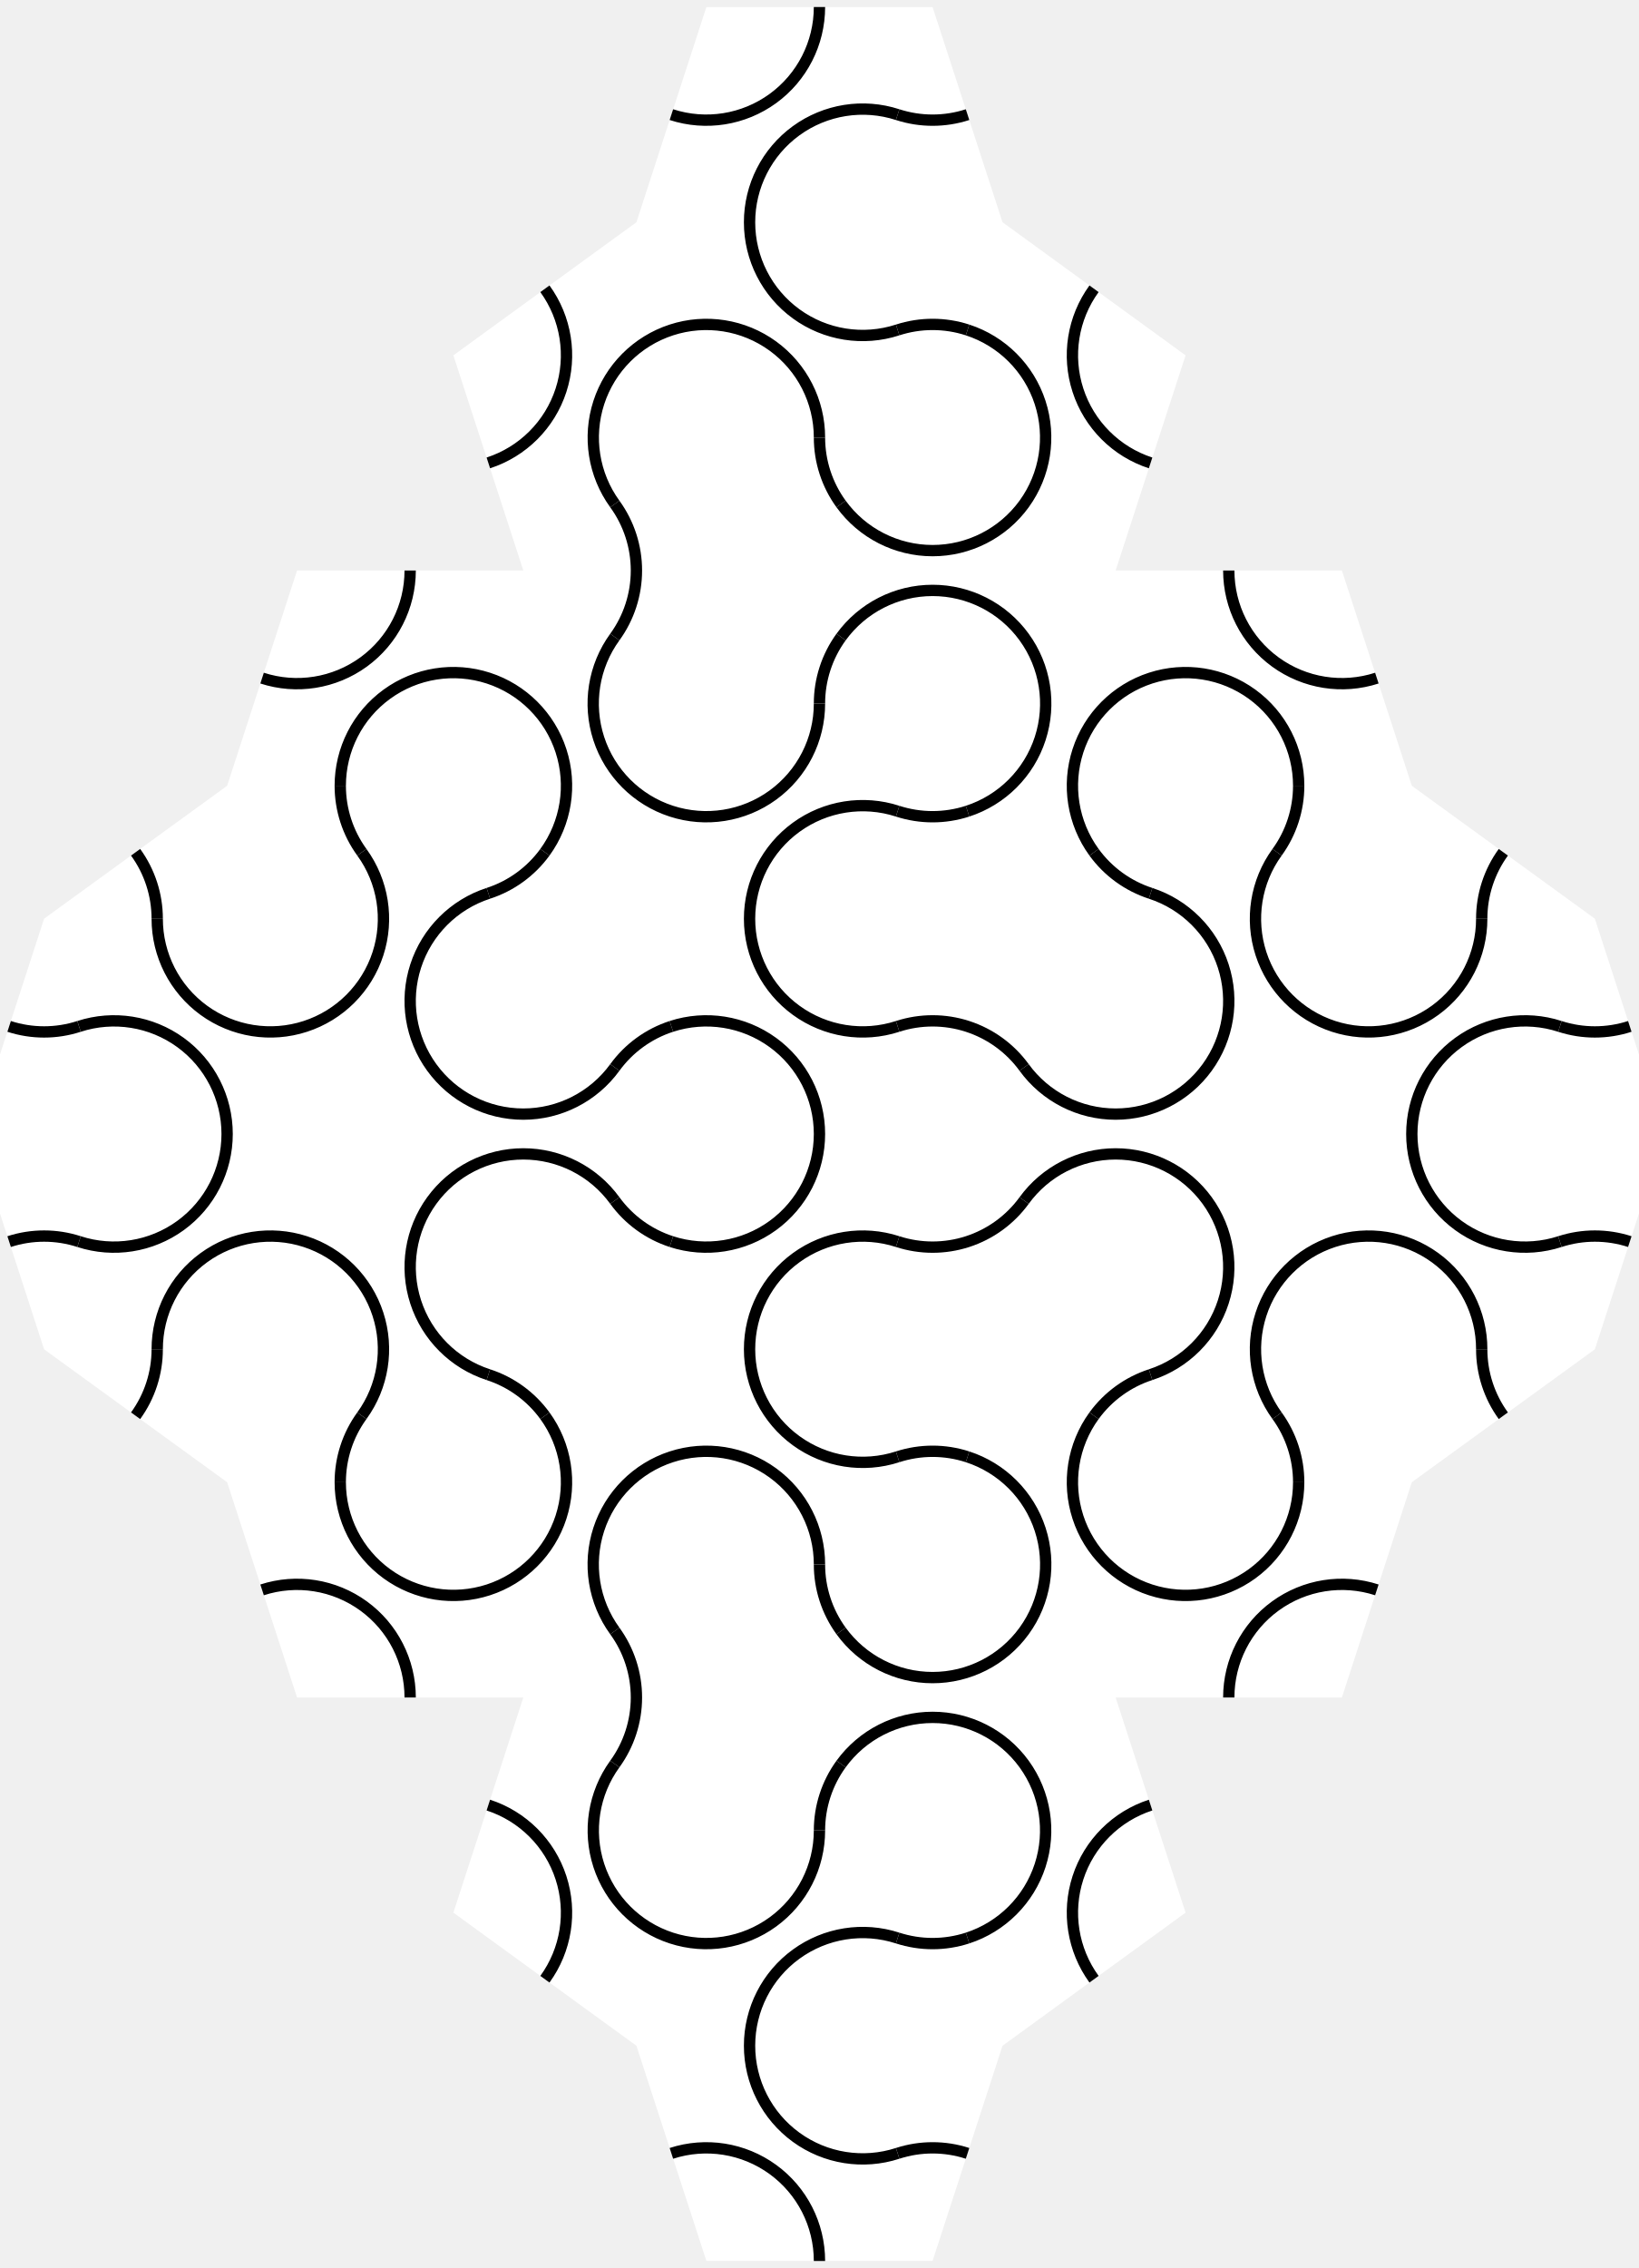
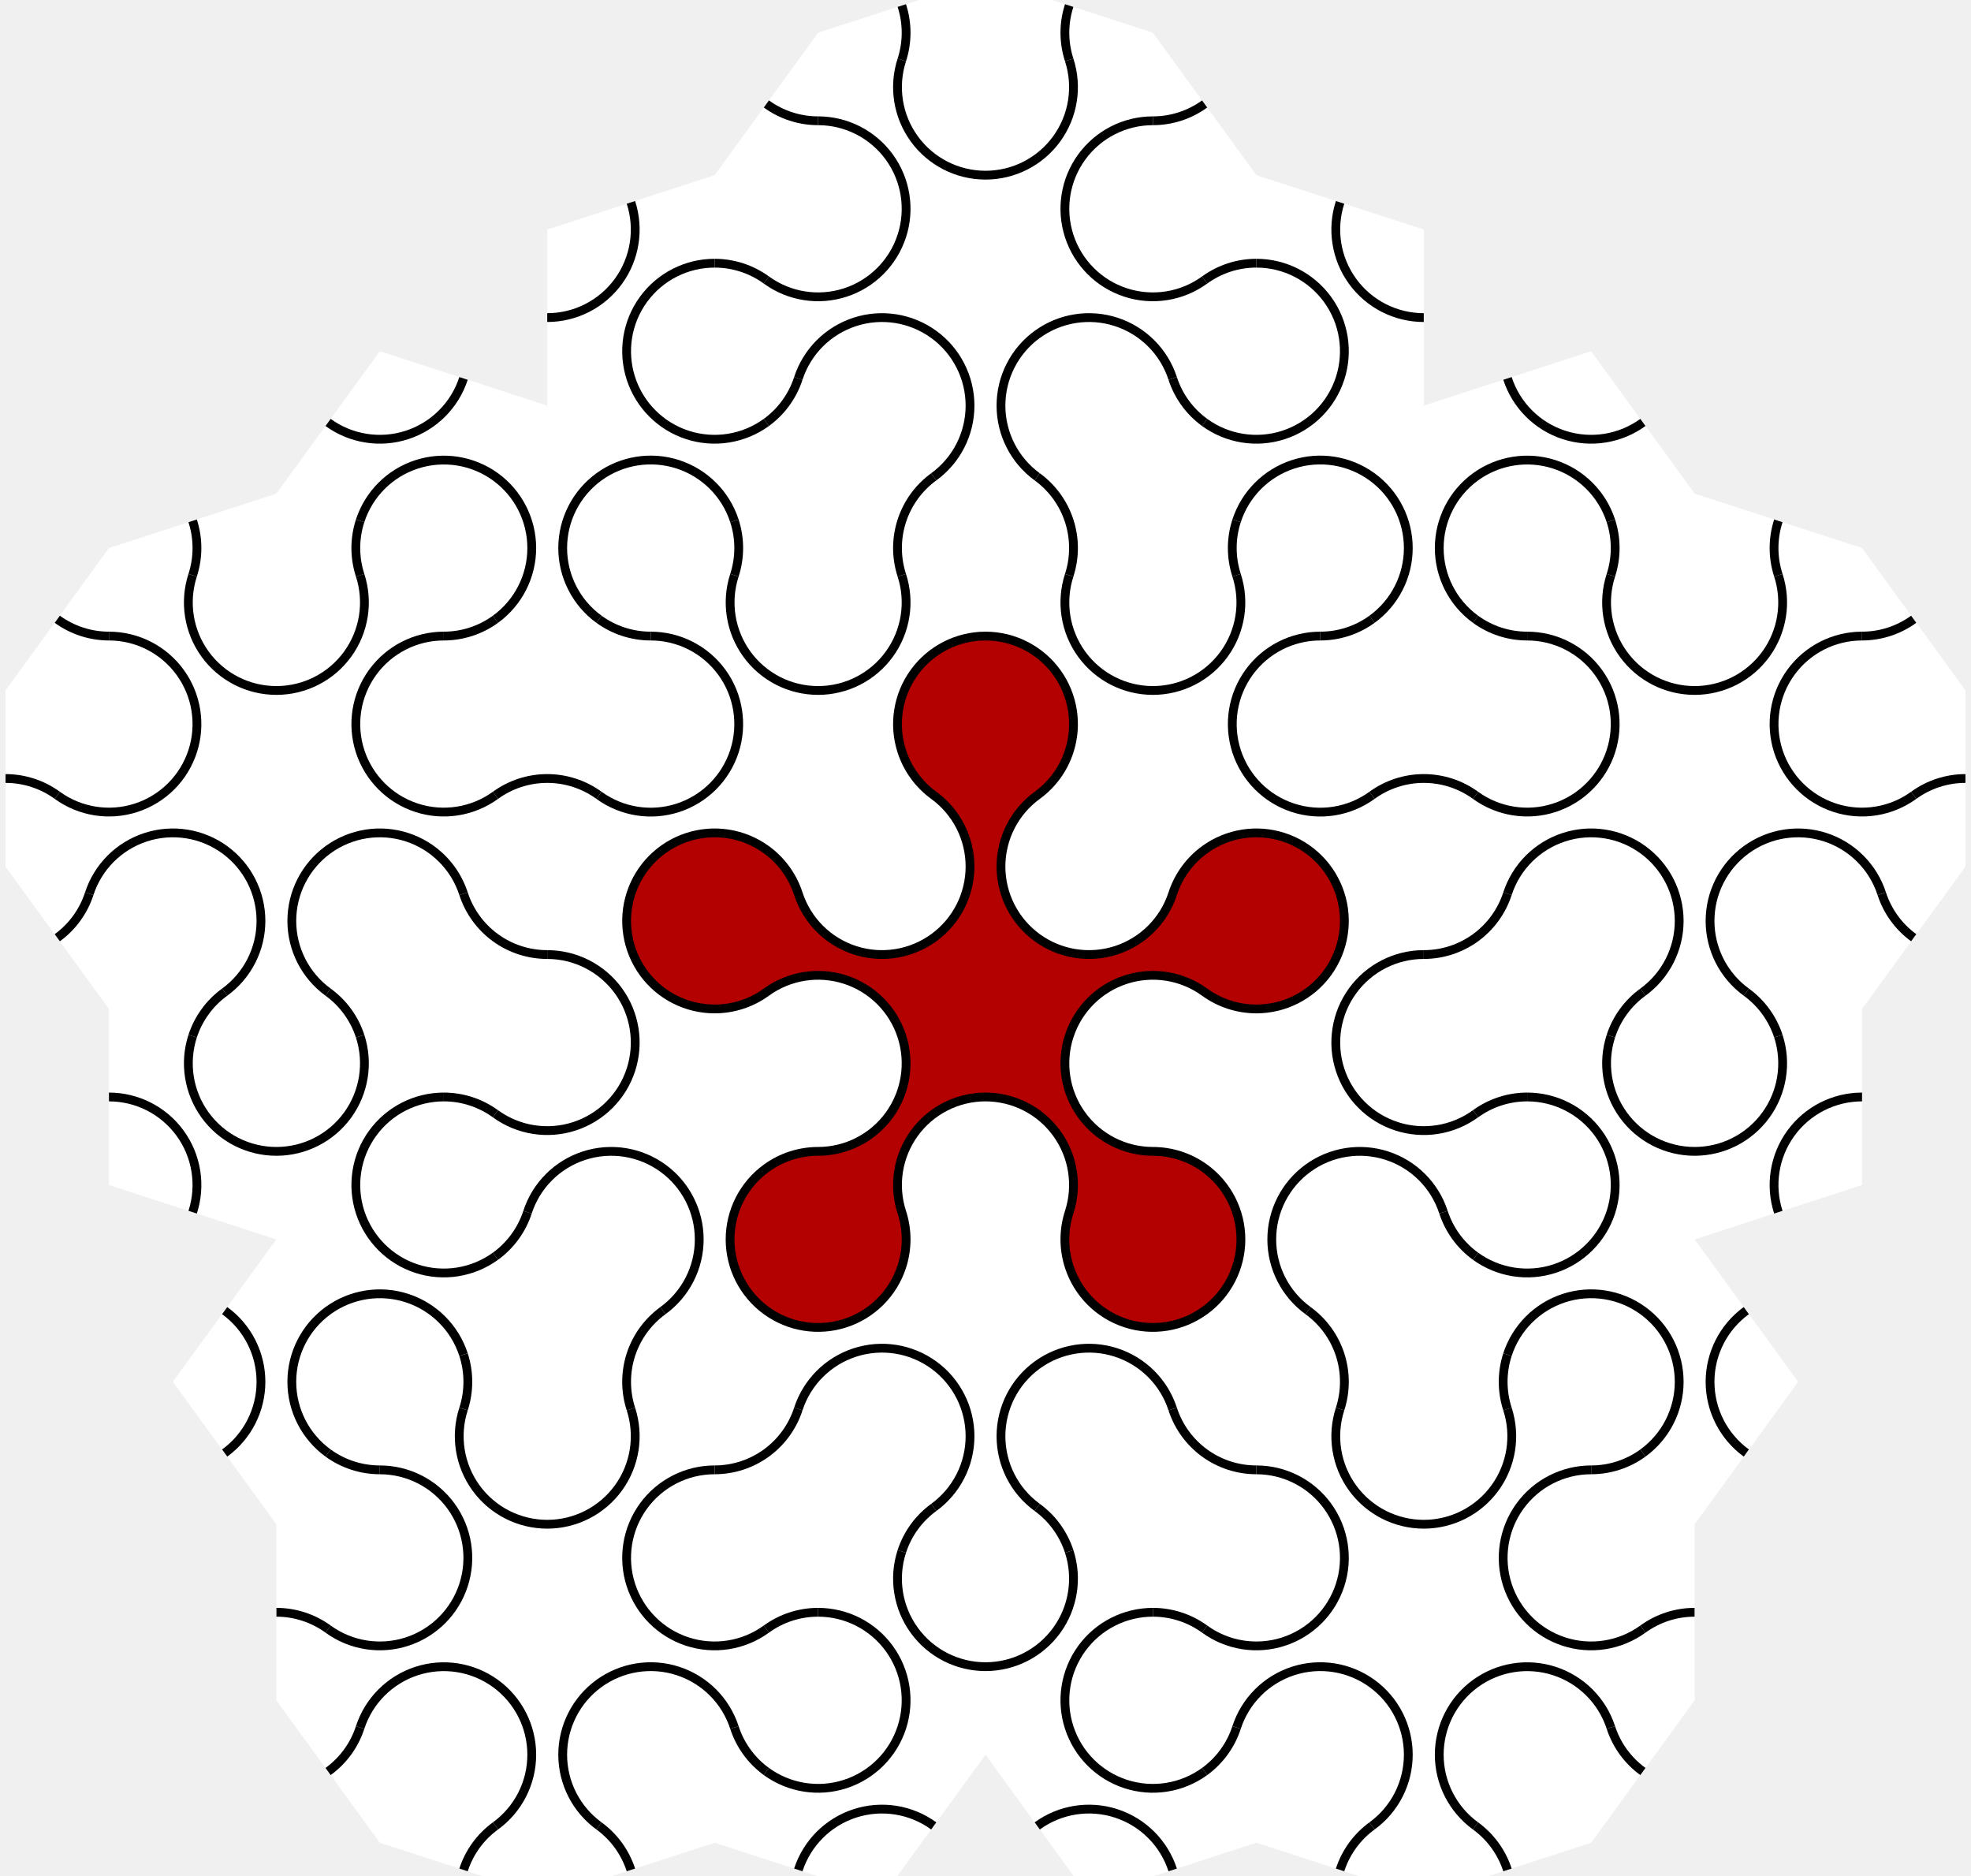
- <svg xmlns="http://www.w3.org/2000/svg" width="960" height="1328.355" viewBox="-5.084 -6.194 8.931 12.388" preserveAspectRatio="xMidYMid meet" id="Penrose_Arcs_02">
+ <svg xmlns="http://www.w3.org/2000/svg" width="960" height="913.277" viewBox="-5.599 -5.731 11.198 10.653" preserveAspectRatio="xMidYMid meet" id="Penrose_Arcs_02">
  <g transform="scale(1,-1)">
-     <path fill="#FFF" stroke="none" vector-effect="non-scaling-stroke" stroke-width="2px" stroke-linejoin="round" d="  M 3.618 -1.176  L 4 0  3.618 1.176  2.618 1.902  2.236 3.078  1 3.078  1.382 4.253  0.382 4.98  0 6.155  -1.236 6.155  -1.618 4.98  -2.618 4.253  -2.236 3.078  -3.472 3.078  -3.854 1.902  -4.854 1.176  -5.236 0  -4.854 -1.176  -3.854 -1.902  -3.472 -3.078  -2.236 -3.078  -2.618 -4.253  -1.618 -4.98  -1.236 -6.155  0 -6.155  0.382 -4.98  1.382 -4.253  1 -3.078  2.236 -3.078  2.618 -1.902 Z" />
-     <g transform="scale(0.618034)">
+     <path fill="#FFF" stroke="none" vector-effect="non-scaling-stroke" stroke-width="2px" stroke-linejoin="round" d="  M 5.568 1.809  L 4.98 2.618  4.029 2.927  3.441 3.736  2.49 3.427  2.49 4.427  1.539 4.736  0.951 5.545  0 5.854  -0.951 5.545  -1.539 4.736  -2.49 4.427  -2.49 3.427  -3.441 3.736  -4.029 2.927  -4.98 2.618  -5.568 1.809  -5.568 0.809  -4.98 0  -4.98 -1  -4.029 -1.309  -4.617 -2.118  -4.029 -2.927  -4.029 -3.927  -3.441 -4.736  -2.49 -5.045  -1.539 -4.736  -0.588 -5.045  0 -4.236  0.588 -5.045  1.539 -4.736  2.49 -5.045  3.441 -4.736  4.029 -3.927  4.029 -2.927  4.617 -2.118  4.029 -1.309  4.98 -1  4.98 0  5.568 0.809 Z" />
+     <g transform="scale(0.5)">
      <style>
	.sf {stroke: #000;  stroke-width: 0.1;  paint-order: fill stroke markers;} 
	.c5r_o  {fill: #FFF;}
	.c5p_o  {fill: #FFF;}
	.c15_o  {fill: #FFF;}
	.c25_o  {fill: #FFF;}
	.c55_o  {fill: #FFF;}
	.c105_o {fill: #FFF;}
	.c215_o {fill: #FFF;}
	.c5r_e  {fill: #FFF;}
	.c5p_e  {fill: #003D99;} 
	.c15_e  {fill: #B30000;} 
	.c25_e  {fill: #0F0;} 
	.c55_e  {fill: #FC0;} 
	.c105_e {fill: #4DFFFF;} 
	.c215_e {fill: #B3A1B3;} 
	.cBig   {fill: #FFF;}
</style>
-       <path class="sf" fill="none" d="  M 0.309 -7.106 A 1 1 0 0 0 -0.309 -7.106  M -0.309 -9.009 A 1 1 0 0 0 0.309 -9.009  M -2.618 -4.98 A 1 1 0 0 0 -2.809 -5.568  M -1 -6.155 A 1 1 0 0 0 -0.809 -5.568  M -0.809 -4.392 A 1 1 0 0 0 -1 -3.804  M -2.809 -4.392 A 1 1 0 0 0 -2.618 -4.98  M -5.236 -3.078 A 1 1 0 0 0 -5.045 -2.49  M -6.854 -1.902 A 1 1 0 0 0 -7.045 -2.49  M 5.045 -2.49 A 1 1 0 0 0 4.854 -1.902  M 3.045 -2.49 A 1 1 0 0 0 3.236 -3.078  M 0.309 -0.951 A 1 1 0 0 0 -0.309 -0.951  M -0.309 -2.853 A 1 1 0 0 0 0.309 -2.853  M -2.309 -0.951 A 1 1 0 0 0 -2.809 -0.588  M -3.927 -2.127 A 1 1 0 0 0 -3.427 -2.49  M 1.427 -2.49 A 1 1 0 0 0 1.927 -2.127  M 0.809 -0.588 A 1 1 0 0 0 0.309 -0.951  M -8.163 -0.951 A 1 1 0 0 0 -7.545 -0.951  M -7.545 0.951 A 1 1 0 0 0 -8.163 0.951  M 6.163 0.951 A 1 1 0 0 0 5.545 0.951  M 5.545 -0.951 A 1 1 0 0 0 6.163 -0.951  M -3.427 2.49 A 1 1 0 0 0 -3.927 2.127  M -2.809 0.588 A 1 1 0 0 0 -2.309 0.951  M 0.309 0.951 A 1 1 0 0 0 0.809 0.588  M 1.927 2.127 A 1 1 0 0 0 1.427 2.49  M 0.309 2.853 A 1 1 0 0 0 -0.309 2.853  M -0.309 0.951 A 1 1 0 0 0 0.309 0.951  M -7.045 2.49 A 1 1 0 0 0 -6.854 1.902  M -5.045 2.49 A 1 1 0 0 0 -5.236 3.078  M 3.236 3.078 A 1 1 0 0 0 3.045 2.49  M 4.854 1.902 A 1 1 0 0 0 5.045 2.49  M -2.618 4.98 A 1 1 0 0 0 -2.809 4.392  M -1 3.804 A 1 1 0 0 0 -0.809 4.392  M -0.809 5.568 A 1 1 0 0 0 -1 6.155  M -2.809 5.568 A 1 1 0 0 0 -2.618 4.98  M 0.309 9.009 A 1 1 0 0 0 -0.309 9.009  M -0.309 7.106 A 1 1 0 0 0 0.309 7.106 " />
-       <path class="sf" fill="none" d="  M -2.309 -9.009 A 1 1 0 0 0 -1 -9.96  M -0.309 -9.009 A 1 1 0 0 0 -1.618 -8.057  A 1 1 0 0 0 -0.309 -7.106  M -1 -6.155 A 1 1 0 0 0 -2.309 -7.106  M 1.427 -7.47 A 1 1 0 0 0 1.927 -5.931  M 0.809 -5.568 A 1 1 0 0 0 0.309 -7.106  M -2.309 -7.106 A 1 1 0 0 0 -2.809 -5.568  M -3.927 -5.931 A 1 1 0 0 0 -3.427 -7.47  M -0.809 -5.568 A 1 1 0 0 0 0.809 -5.568  M 0.809 -4.392 A 1 1 0 0 0 -0.809 -4.392  M -5.927 -4.029 A 1 1 0 0 0 -4.618 -4.98  M -3.927 -4.029 A 1 1 0 0 0 -5.236 -3.078  M 3.236 -3.078 A 1 1 0 0 0 1.927 -4.029  M 2.618 -4.98 A 1 1 0 0 0 3.927 -4.029  M -3.427 -2.49 A 1 1 0 0 0 -3.927 -4.029  M -2.809 -4.392 A 1 1 0 0 0 -2.309 -2.853  M 0.309 -2.853 A 1 1 0 0 0 0.809 -4.392  M 1.927 -4.029 A 1 1 0 0 0 1.427 -2.49  M -2.309 -2.853 A 1 1 0 0 0 -1 -3.804  M -0.309 -2.853 A 1 1 0 0 0 -1.618 -1.902  M -5.545 -0.951 A 1 1 0 0 0 -5.045 -2.49  M -3.927 -2.127 A 1 1 0 0 0 -4.427 -0.588  M 2.427 -0.588 A 1 1 0 0 0 1.927 -2.127  M 3.045 -2.49 A 1 1 0 0 0 3.545 -0.951  M -6.236 0 A 1 1 0 0 0 -7.545 -0.951  M -6.854 -1.902 A 1 1 0 0 0 -5.545 -0.951  M 3.545 -0.951 A 1 1 0 0 0 4.854 -1.902  M 5.545 -0.951 A 1 1 0 0 0 4.236 -0  M -1.618 -1.902 A 1 1 0 0 0 -0.309 -0.951  M -1 0 A 1 1 0 0 0 -2.309 -0.951  M 2.427 0.588 A 1 1 0 0 0 0.809 0.588  M 0.809 -0.588 A 1 1 0 0 0 2.427 -0.588  M -4.427 -0.588 A 1 1 0 0 0 -2.809 -0.588  M -2.809 0.588 A 1 1 0 0 0 -4.427 0.588  M -2.309 0.951 A 1 1 0 0 0 -1 -0  M -0.309 0.951 A 1 1 0 0 0 -1.618 1.902  M -5.545 0.951 A 1 1 0 0 0 -6.854 1.902  M -7.545 0.951 A 1 1 0 0 0 -6.236 0  M 4.236 0 A 1 1 0 0 0 5.545 0.951  M 4.854 1.902 A 1 1 0 0 0 3.545 0.951  M -4.427 0.588 A 1 1 0 0 0 -3.927 2.127  M -5.045 2.49 A 1 1 0 0 0 -5.545 0.951  M 3.545 0.951 A 1 1 0 0 0 3.045 2.49  M 1.927 2.127 A 1 1 0 0 0 2.427 0.588  M -1.618 1.902 A 1 1 0 0 0 -0.309 2.853  M -1 3.804 A 1 1 0 0 0 -2.309 2.853  A 1 1 0 0 0 -2.809 4.392  M -3.927 4.029 A 1 1 0 0 0 -3.427 2.49  M 1.427 2.49 A 1 1 0 0 0 1.927 4.029  M 0.809 4.392 A 1 1 0 0 0 0.309 2.853  M -5.236 3.078 A 1 1 0 0 0 -3.927 4.029  M -4.618 4.98 A 1 1 0 0 0 -5.927 4.029  M 3.927 4.029 A 1 1 0 0 0 2.618 4.98  M 1.927 4.029 A 1 1 0 0 0 3.236 3.078  M -0.809 4.392 A 1 1 0 0 0 0.809 4.392  M 0.809 5.568 A 1 1 0 0 0 -0.809 5.568  M -3.427 7.47 A 1 1 0 0 0 -3.927 5.931  M -2.809 5.568 A 1 1 0 0 0 -2.309 7.106  M 0.309 7.106 A 1 1 0 0 0 0.809 5.568  M 1.927 5.931 A 1 1 0 0 0 1.427 7.47  M -2.309 7.106 A 1 1 0 0 0 -1 6.155  M -0.309 7.106 A 1 1 0 0 0 -1.618 8.057  A 1 1 0 0 0 -0.309 9.009  M -1 9.96 A 1 1 0 0 0 -2.309 9.009 " />
+       <path class="c15_e sf" d="M 0.951 2.927  A 1 1 0 0 1 0 4.236  1 1 0 0 1 -0.951 2.927  1 1 0 0 1 -0.588 2.427  1 1 0 0 0 -0.588 0.809  1 1 0 0 0 -2.127 1.309  1 1 0 0 1 -2.49 1.809  1 1 0 0 1 -4.029 1.309  1 1 0 0 1 -3.078 0  1 1 0 0 1 -2.49 0.191  1 1 0 0 0 -0.951 -0.309  1 1 0 0 0 -1.902 -1.618  1 1 0 0 1 -2.49 -1.809  1 1 0 0 1 -2.49 -3.427  1 1 0 0 1 -0.951 -2.927  1 1 0 0 1 -0.951 -2.309  1 1 0 0 0 0 -1  1 1 0 0 0 0.951 -2.309  1 1 0 0 1 0.951 -2.927  1 1 0 0 1 2.49 -3.427  1 1 0 0 1 2.49 -1.809  1 1 0 0 1 1.902 -1.618  1 1 0 0 0 0.951 -0.309  1 1 0 0 0 2.49 0.191  1 1 0 0 1 3.078 -0  1 1 0 0 1 4.029 1.309  1 1 0 0 1 2.49 1.809  1 1 0 0 1 2.127 1.309  1 1 0 0 0 0.588 0.809  1 1 0 0 0 0.588 2.427  1 1 0 0 1 0.951 2.927 Z" />
+       <path class="sf" fill="none" d="  M -0.951 11.399 A 1 1 0 0 0 -0.951 10.781  M 0.951 10.781 A 1 1 0 0 0 0.951 11.399  M -3.078 8.472 A 1 1 0 0 0 -2.49 8.281  M -1.902 10.09 A 1 1 0 0 0 -2.49 10.281  M 2.49 10.281 A 1 1 0 0 0 1.902 10.09  M 2.49 8.281 A 1 1 0 0 0 3.078 8.472  M -0.951 5.545 A 1 1 0 0 0 -0.588 6.045  M -2.127 7.163 A 1 1 0 0 0 -2.49 6.663  M 2.49 6.663 A 1 1 0 0 0 2.127 7.163  M 0.588 6.045 A 1 1 0 0 0 0.951 5.545  M -2.853 5.545 A 1 1 0 0 0 -2.853 4.927  M -0.951 4.927 A 1 1 0 0 0 -0.951 5.545  M 0.951 5.545 A 1 1 0 0 0 0.951 4.927  M 2.853 4.927 A 1 1 0 0 0 2.853 5.545  M -9.009 5.545 A 1 1 0 0 0 -9.009 4.927  M -7.106 4.927 A 1 1 0 0 0 -7.106 5.545  M 7.106 5.545 A 1 1 0 0 0 7.106 4.927  M 9.009 4.927 A 1 1 0 0 0 9.009 5.545  M -5.568 4.427 A 1 1 0 0 0 -6.155 4.236  M -5.568 2.427 A 1 1 0 0 0 -4.98 2.618  A 1 1 0 0 0 -4.392 2.427  M -3.804 4.236 A 1 1 0 0 0 -4.392 4.427  M 4.392 4.427 A 1 1 0 0 0 3.804 4.236  M 4.392 2.427 A 1 1 0 0 0 4.98 2.618  A 1 1 0 0 0 5.568 2.427  M 6.155 4.236 A 1 1 0 0 0 5.568 4.427  M -11.135 2.618 A 1 1 0 0 0 -10.547 2.427  M -9.96 4.236 A 1 1 0 0 0 -10.547 4.427  M 10.547 4.427 A 1 1 0 0 0 9.96 4.236  M 10.547 2.427 A 1 1 0 0 0 11.135 2.618  M -9.009 -0.309 A 1 1 0 0 0 -8.645 0.191  M -10.184 1.309 A 1 1 0 0 0 -10.547 0.809  M 10.547 0.809 A 1 1 0 0 0 10.184 1.309  M 8.645 0.191 A 1 1 0 0 0 9.009 -0.309  M -5.568 0.809 A 1 1 0 0 0 -5.931 1.309  M -7.47 0.191 A 1 1 0 0 0 -7.106 -0.309  M 7.106 -0.309 A 1 1 0 0 0 7.47 0.191  M 5.931 1.309 A 1 1 0 0 0 5.568 0.809  M -6.155 -1 A 1 1 0 0 0 -5.568 -1.191  M -4.98 0.618 A 1 1 0 0 0 -5.568 0.809  M 5.568 0.809 A 1 1 0 0 0 4.98 0.618  M 5.568 -1.191 A 1 1 0 0 0 6.155 -1  M -4.029 -3.927 A 1 1 0 0 0 -3.665 -3.427  M -5.204 -2.309 A 1 1 0 0 0 -5.568 -2.809  M 5.568 -2.809 A 1 1 0 0 0 5.204 -2.309  M 3.665 -3.427 A 1 1 0 0 0 4.029 -3.927  M -5.931 -3.927 A 1 1 0 0 0 -5.931 -4.545  M -4.029 -4.545 A 1 1 0 0 0 -4.029 -3.927  M 4.029 -3.927 A 1 1 0 0 0 4.029 -4.545  M 5.931 -4.545 A 1 1 0 0 0 5.931 -3.927  M -0.951 -6.163 A 1 1 0 0 0 -0.588 -5.663  M -2.127 -4.545 A 1 1 0 0 0 -2.49 -5.045  M 2.49 -5.045 A 1 1 0 0 0 2.127 -4.545  M 0.588 -5.663 A 1 1 0 0 0 0.951 -6.163  M -8.057 -6.854 A 1 1 0 0 0 -7.47 -7.045  M -6.882 -5.236 A 1 1 0 0 0 -7.47 -5.045  M -2.49 -5.045 A 1 1 0 0 0 -3.078 -5.236  M -2.49 -7.045 A 1 1 0 0 0 -1.902 -6.854  M 1.902 -6.854 A 1 1 0 0 0 2.49 -7.045  M 3.078 -5.236 A 1 1 0 0 0 2.49 -5.045  M 7.47 -5.045 A 1 1 0 0 0 6.882 -5.236  M 7.47 -7.045 A 1 1 0 0 0 8.057 -6.854  M -5.931 -9.781 A 1 1 0 0 0 -5.568 -9.281  M -7.106 -8.163 A 1 1 0 0 0 -7.47 -8.663  M -2.49 -8.663 A 1 1 0 0 0 -2.853 -8.163  M -4.392 -9.281 A 1 1 0 0 0 -4.029 -9.781  M 4.029 -9.781 A 1 1 0 0 0 4.392 -9.281  M 2.853 -8.163 A 1 1 0 0 0 2.49 -8.663  M 7.47 -8.663 A 1 1 0 0 0 7.106 -8.163  M 5.568 -9.281 A 1 1 0 0 0 5.931 -9.781 " />
+       <path class="sf" fill="none" d="  M 1.902 3.618 A 1 1 0 0 0 0.951 4.927  M 2.853 2.927 A 1 1 0 0 0 3.804 4.236  M 2.853 4.927 A 1 1 0 0 0 1.902 3.618  M 4.392 2.427 A 1 1 0 0 0 2.853 2.927  M 4.029 -0.691 A 1 1 0 0 0 4.98 0.618  M 3.665 -1.809 A 1 1 0 0 0 5.204 -2.309  M 5.568 -1.191 A 1 1 0 0 0 4.029 -0.691  M 3.665 -3.427 A 1 1 0 0 0 3.665 -1.809  M 0.588 -4.045 A 1 1 0 0 0 2.127 -4.545  M -0.588 -4.045 A 1 1 0 0 0 -0.588 -5.663  M 0.588 -5.663 A 1 1 0 0 0 0.588 -4.045  M -2.127 -4.545 A 1 1 0 0 0 -0.588 -4.045  M -3.665 -1.809 A 1 1 0 0 0 -3.665 -3.427  M -4.029 -0.691 A 1 1 0 0 0 -5.568 -1.191  M -5.204 -2.309 A 1 1 0 0 0 -3.665 -1.809  M -4.98 0.618 A 1 1 0 0 0 -4.029 -0.691  M -2.853 2.927 A 1 1 0 0 0 -4.392 2.427  M -1.902 3.618 A 1 1 0 0 0 -2.853 4.927  M -3.804 4.236 A 1 1 0 0 0 -2.853 2.927  M -0.951 4.927 A 1 1 0 0 0 -1.902 3.618  M -4.029 -6.545 A 1 1 0 0 0 -3.078 -5.236  M -4.029 -4.545 A 1 1 0 0 0 -4.98 -5.854  M -4.392 -7.663 A 1 1 0 0 0 -2.853 -8.163  M -2.49 -7.045 A 1 1 0 0 0 -4.029 -6.545  M -5.568 -7.663 A 1 1 0 0 0 -5.568 -9.281  M -4.392 -9.281 A 1 1 0 0 0 -4.392 -7.663  M -5.931 -6.545 A 1 1 0 0 0 -7.47 -7.045  M -7.106 -8.163 A 1 1 0 0 0 -5.568 -7.663  M -4.98 -5.854 A 1 1 0 0 0 -5.931 -4.545  M -6.882 -5.236 A 1 1 0 0 0 -5.931 -6.545  M 5.931 -6.545 A 1 1 0 0 0 6.882 -5.236  M 5.931 -4.545 A 1 1 0 0 0 4.98 -5.854  M 5.568 -7.663 A 1 1 0 0 0 7.106 -8.163  M 7.47 -7.045 A 1 1 0 0 0 5.931 -6.545  M 4.392 -7.663 A 1 1 0 0 0 4.392 -9.281  M 5.568 -9.281 A 1 1 0 0 0 5.568 -7.663  M 4.029 -6.545 A 1 1 0 0 0 2.49 -7.045  M 2.853 -8.163 A 1 1 0 0 0 4.392 -7.663  M 4.98 -5.854 A 1 1 0 0 0 4.029 -4.545  M 3.078 -5.236 A 1 1 0 0 0 4.029 -6.545  M -7.106 2.927 A 1 1 0 0 0 -6.155 4.236  M -7.106 4.927 A 1 1 0 0 0 -8.057 3.618  M -7.47 1.809 A 1 1 0 0 0 -5.931 1.309  M -5.568 2.427 A 1 1 0 0 0 -7.106 2.927  M -8.645 1.809 A 1 1 0 0 0 -8.645 0.191  M -7.47 0.191 A 1 1 0 0 0 -7.47 1.809  M -9.009 2.927 A 1 1 0 0 0 -10.547 2.427  M -10.184 1.309 A 1 1 0 0 0 -8.645 1.809  M -8.057 3.618 A 1 1 0 0 0 -9.009 4.927  M -9.96 4.236 A 1 1 0 0 0 -9.009 2.927  M 9.009 2.927 A 1 1 0 0 0 9.96 4.236  M 9.009 4.927 A 1 1 0 0 0 8.057 3.618  M 8.645 1.809 A 1 1 0 0 0 10.184 1.309  M 10.547 2.427 A 1 1 0 0 0 9.009 2.927  M 7.47 1.809 A 1 1 0 0 0 7.47 0.191  M 8.645 0.191 A 1 1 0 0 0 8.645 1.809  M 7.106 2.927 A 1 1 0 0 0 5.568 2.427  M 5.931 1.309 A 1 1 0 0 0 7.47 1.809  M 8.057 3.618 A 1 1 0 0 0 7.106 4.927  M 6.155 4.236 A 1 1 0 0 0 7.106 2.927  M 0.951 8.781 A 1 1 0 0 0 1.902 10.09  M 0.951 10.781 A 1 1 0 0 0 0 9.472  M 0.588 7.663 A 1 1 0 0 0 2.127 7.163  M 2.49 8.281 A 1 1 0 0 0 0.951 8.781  M -0.588 7.663 A 1 1 0 0 0 -0.588 6.045  M 0.588 6.045 A 1 1 0 0 0 0.588 7.663  M -0.951 8.781 A 1 1 0 0 0 -2.49 8.281  M -2.127 7.163 A 1 1 0 0 0 -0.588 7.663  M 0 9.472 A 1 1 0 0 0 -0.951 10.781  M -1.902 10.09 A 1 1 0 0 0 -0.951 8.781  M 2.49 -8.663 A 1 1 0 0 0 0.951 -8.163  M 0.588 -9.281 A 1 1 0 0 0 2.127 -9.781  M 0.951 -6.163 A 1 1 0 0 0 0 -7.472  M 0.951 -8.163 A 1 1 0 0 0 1.902 -6.854  M -1.902 -6.854 A 1 1 0 0 0 -0.951 -8.163  M 0 -7.472 A 1 1 0 0 0 -0.951 -6.163  M -2.127 -9.781 A 1 1 0 0 0 -0.588 -9.281  M -0.951 -8.163 A 1 1 0 0 0 -2.49 -8.663  M -9.96 -1 A 1 1 0 0 0 -9.009 -2.309  M -8.057 -1.618 A 1 1 0 0 0 -9.009 -0.309  M -7.106 -0.309 A 1 1 0 0 0 -8.057 -1.618  M -7.106 -2.309 A 1 1 0 0 0 -6.155 -1  M -5.568 -2.809 A 1 1 0 0 0 -7.106 -2.309  M -7.47 -3.427 A 1 1 0 0 0 -5.931 -3.927  M -7.47 -5.045 A 1 1 0 0 0 -7.47 -3.427  M -8.645 -3.427 A 1 1 0 0 0 -8.645 -5.045  M 9.009 -0.309 A 1 1 0 0 0 8.057 -1.618  M 9.009 -2.309 A 1 1 0 0 0 9.96 -1  M 6.155 -1 A 1 1 0 0 0 7.106 -2.309  M 8.057 -1.618 A 1 1 0 0 0 7.106 -0.309  M 5.931 -3.927 A 1 1 0 0 0 7.47 -3.427  M 7.106 -2.309 A 1 1 0 0 0 5.568 -2.809  M 8.645 -5.045 A 1 1 0 0 0 8.645 -3.427  M 7.47 -3.427 A 1 1 0 0 0 7.47 -5.045  M -7.106 5.545 A 1 1 0 0 0 -5.568 6.045  M -5.931 7.163 A 1 1 0 0 0 -7.47 6.663  M -4.392 4.427 A 1 1 0 0 0 -4.392 6.045  M -5.568 6.045 A 1 1 0 0 0 -5.568 4.427  M -2.49 6.663 A 1 1 0 0 0 -4.029 7.163  M -4.392 6.045 A 1 1 0 0 0 -2.853 5.545  M -4.029 9.163 A 1 1 0 0 0 -4.98 7.854  M -4.029 7.163 A 1 1 0 0 0 -3.078 8.472  M 7.47 6.663 A 1 1 0 0 0 5.931 7.163  M 5.568 6.045 A 1 1 0 0 0 7.106 5.545  M 5.568 4.427 A 1 1 0 0 0 5.568 6.045  M 4.392 6.045 A 1 1 0 0 0 4.392 4.427  M 2.853 5.545 A 1 1 0 0 0 4.392 6.045  M 4.029 7.163 A 1 1 0 0 0 2.49 6.663  M 3.078 8.472 A 1 1 0 0 0 4.029 7.163  M 4.98 7.854 A 1 1 0 0 0 4.029 9.163 " />
    </g>
  </g>
</svg>
